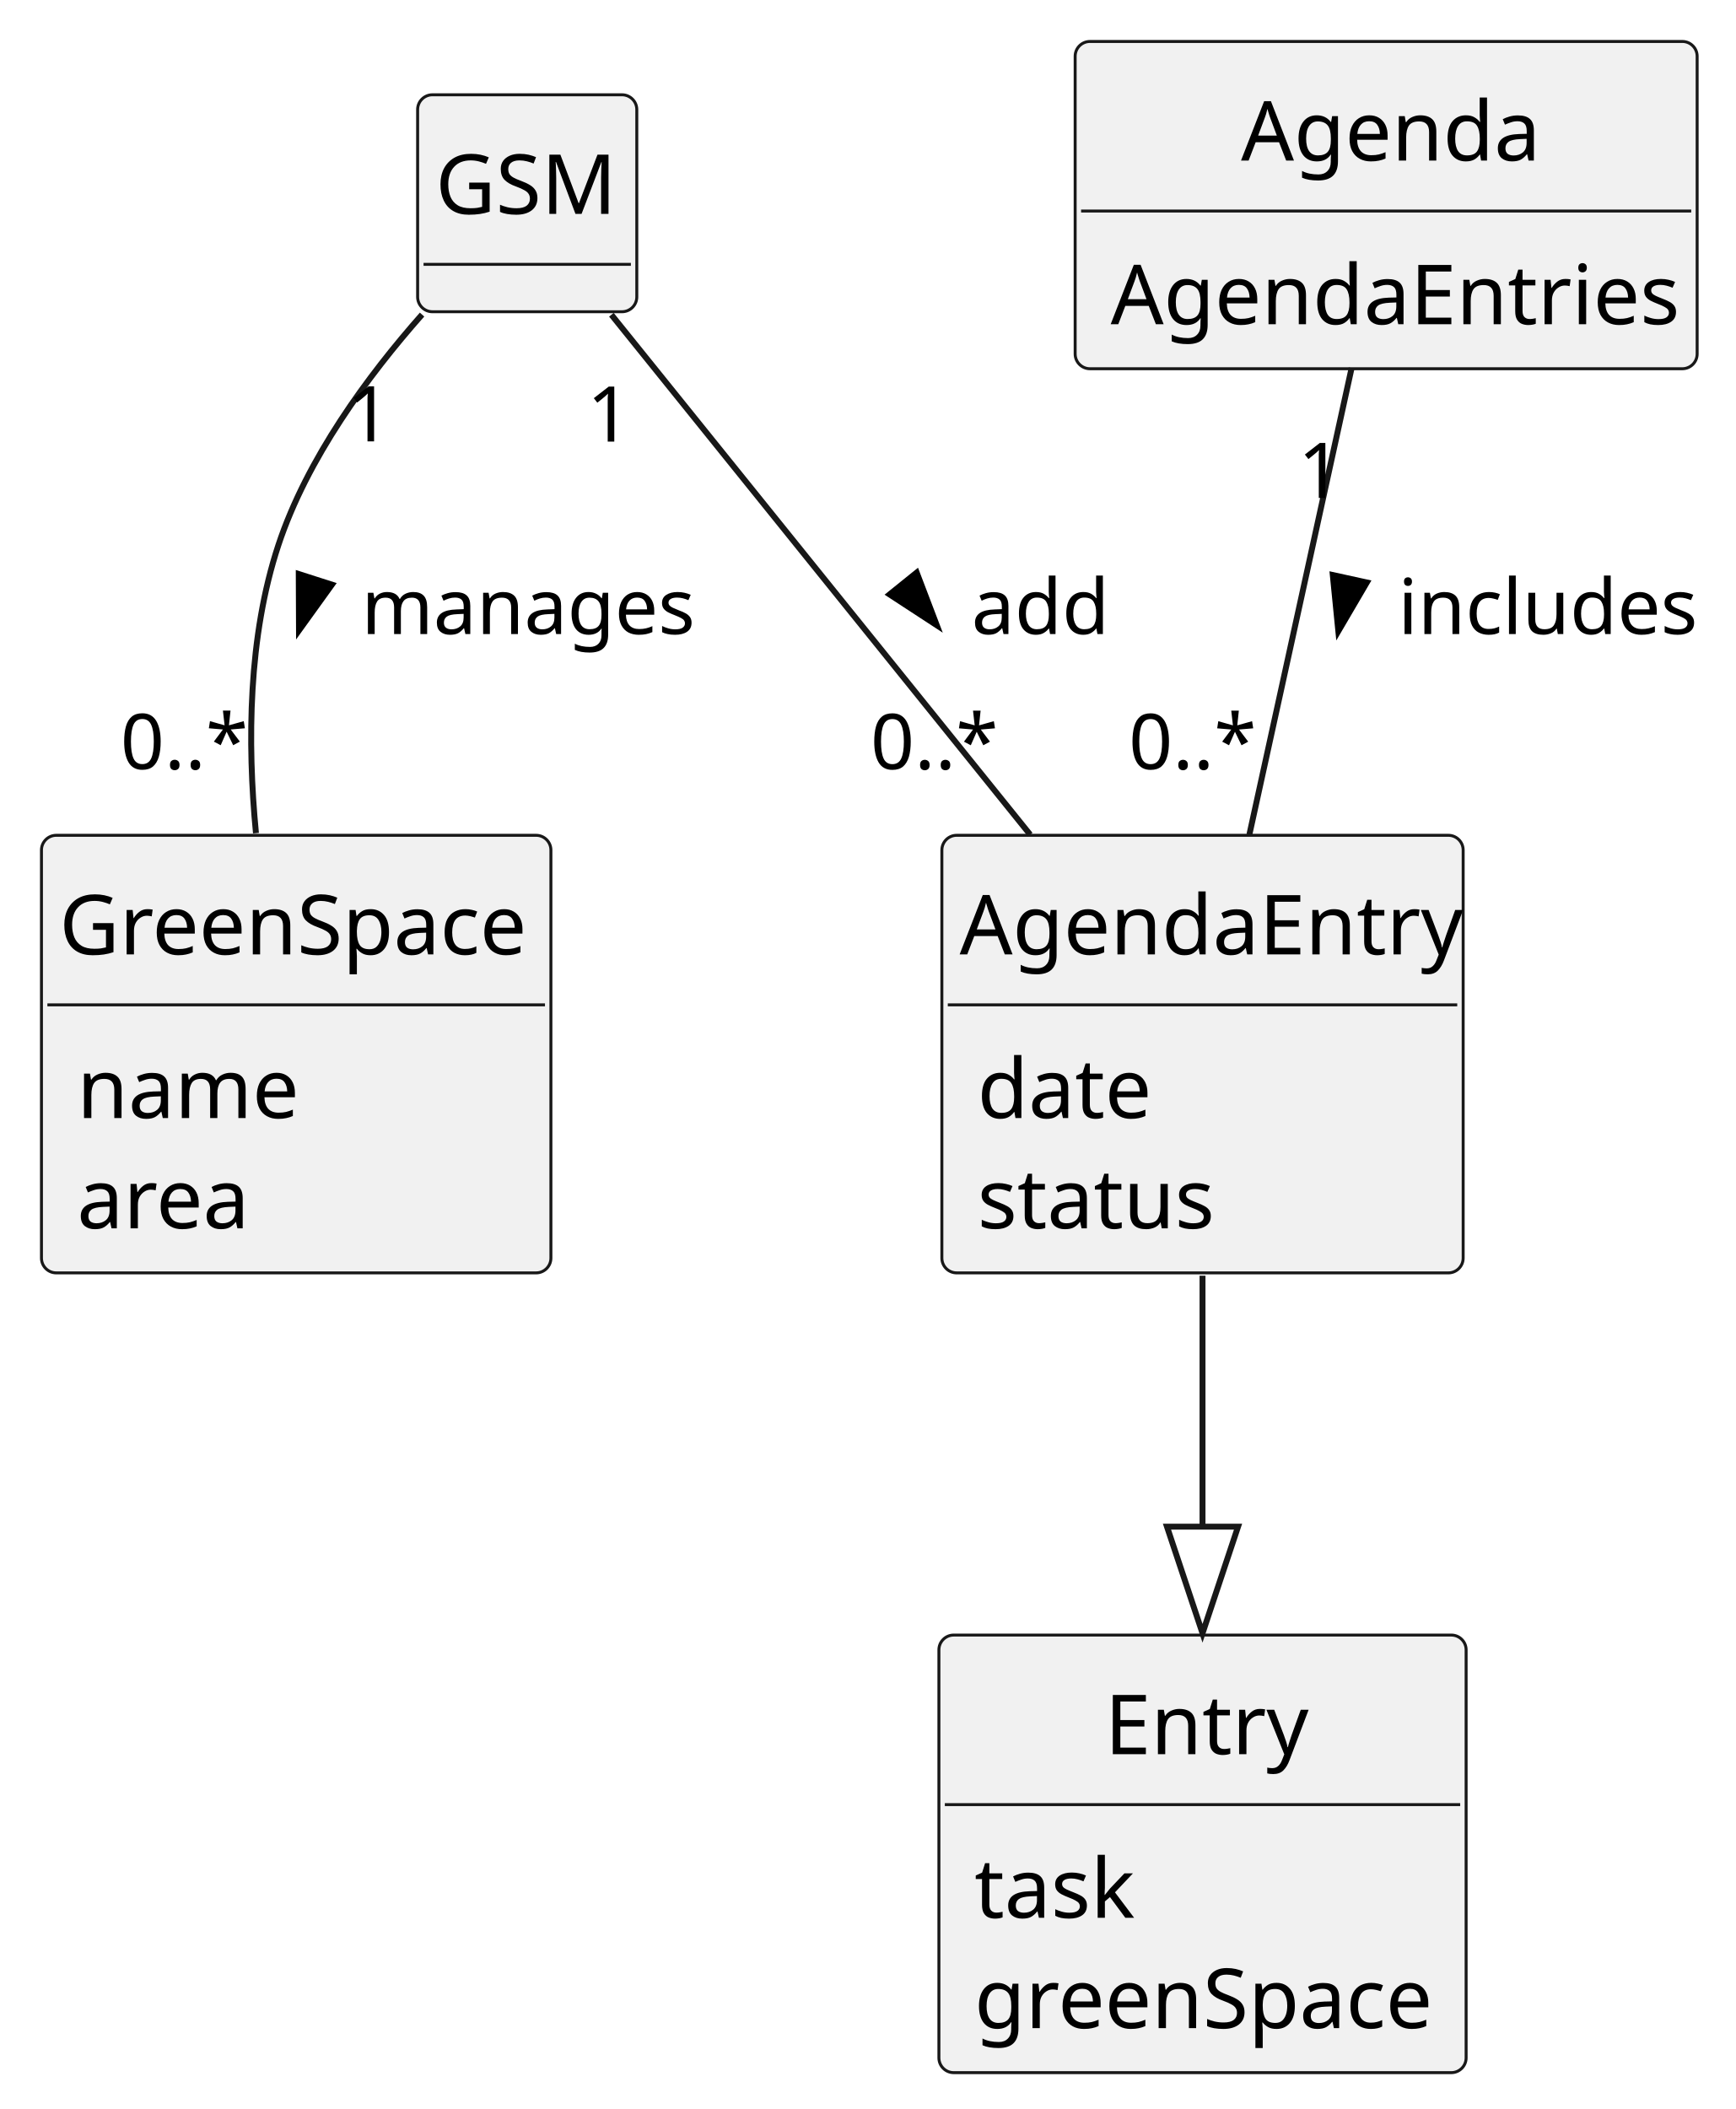
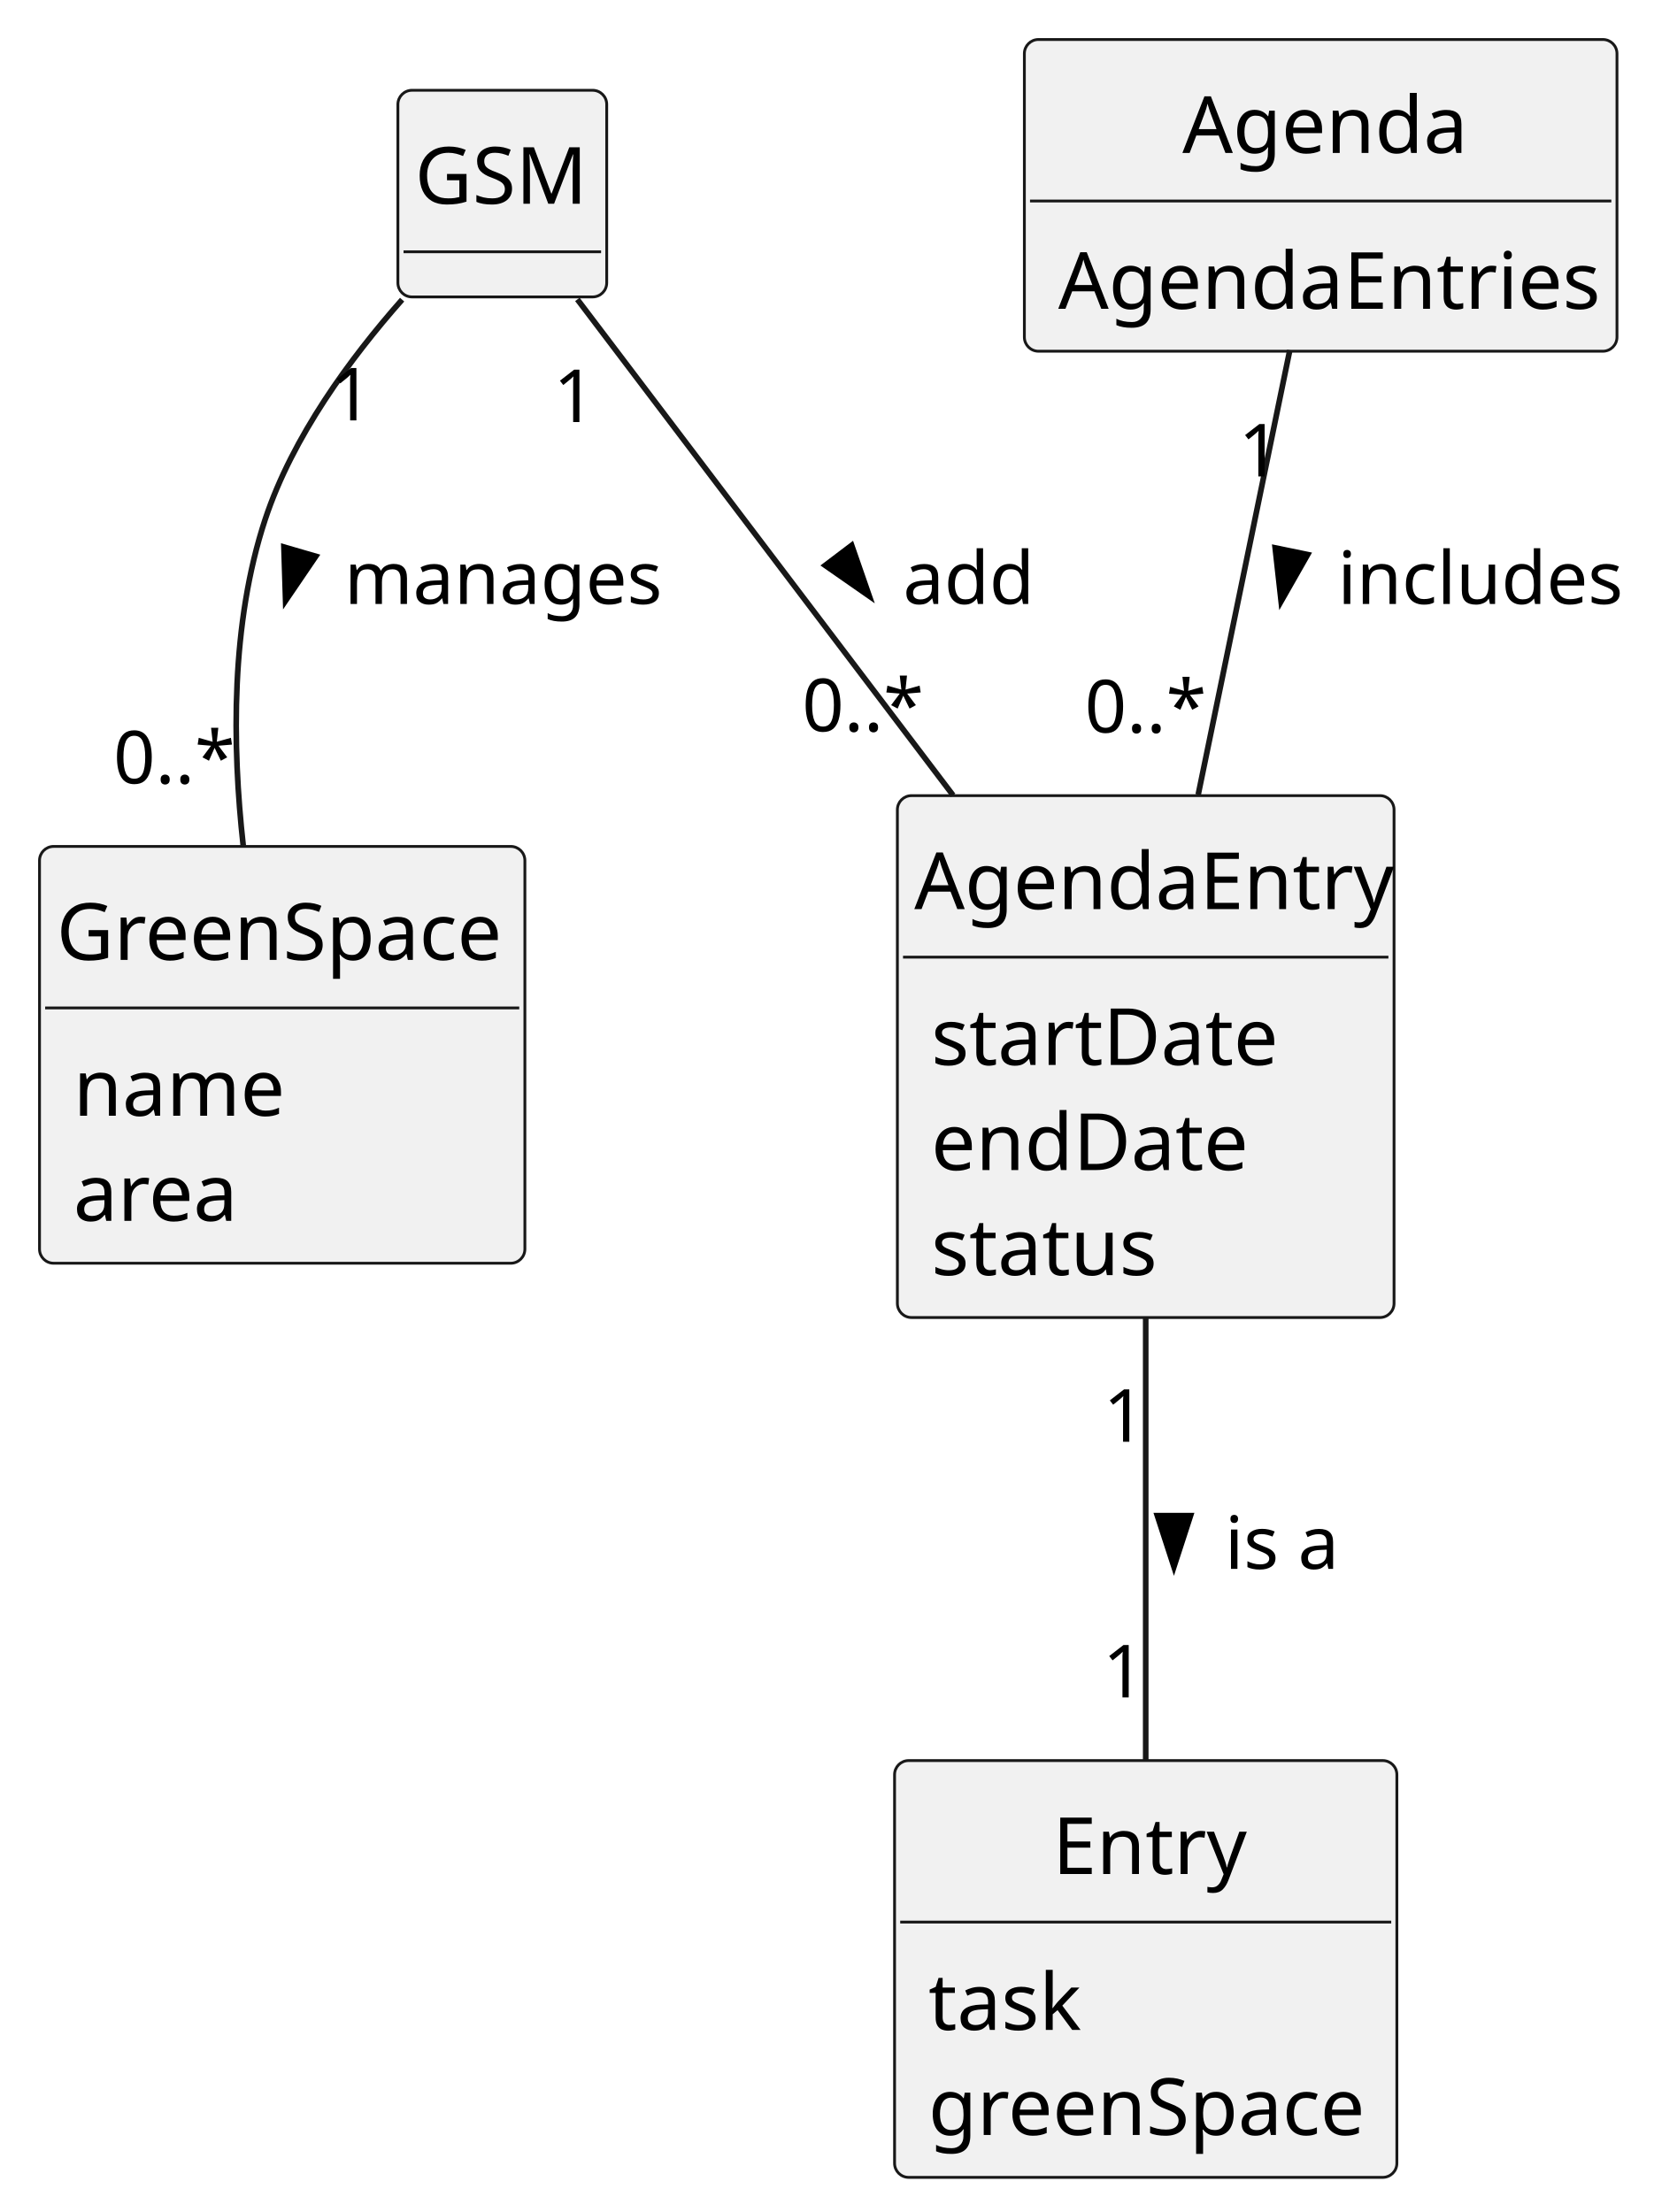
- <svg xmlns="http://www.w3.org/2000/svg" contentStyleType="text/css" height="356px" preserveAspectRatio="none" style="width:293px;height:356px;background:#FFFFFF;" version="1.1" viewBox="0 0 293 356" width="293px" zoomAndPan="magnify">
+ <svg xmlns="http://www.w3.org/2000/svg" contentStyleType="text/css" height="392px" preserveAspectRatio="none" style="width:293px;height:392px;background:#FFFFFF;" version="1.1" viewBox="0 0 293 392" width="293px" zoomAndPan="magnify">
  <defs />
  <g>
    <g id="elem_GSM">
      <rect codeLine="12" fill="#F1F1F1" height="36.621" id="GSM" rx="2.5" ry="2.5" style="stroke:#181818;stroke-width:0.5;" width="37" x="70.5" y="16" />
      <text fill="#000000" font-family="sans-serif" font-size="14" lengthAdjust="spacing" textLength="31" x="73.5" y="36.107">GSM</text>
      <line style="stroke:#181818;stroke-width:0.5;" x1="71.5" x2="106.5" y1="44.621" y2="44.621" />
    </g>
    <g id="elem_GreenSpace">
-       <rect codeLine="16" fill="#F1F1F1" height="73.863" id="GreenSpace" rx="2.5" ry="2.5" style="stroke:#181818;stroke-width:0.5;" width="86" x="7" y="141" />
-       <text fill="#000000" font-family="sans-serif" font-size="14" lengthAdjust="spacing" textLength="80" x="10" y="161.107">GreenSpace</text>
-       <line style="stroke:#181818;stroke-width:0.5;" x1="8" x2="92" y1="169.621" y2="169.621" />
-       <text fill="#000000" font-family="sans-serif" font-size="14" lengthAdjust="spacing" textLength="35" x="13" y="188.728">name</text>
-       <text fill="#000000" font-family="sans-serif" font-size="14" lengthAdjust="spacing" textLength="29" x="13" y="207.35">area</text>
+       <rect codeLine="16" fill="#F1F1F1" height="73.863" id="GreenSpace" rx="2.5" ry="2.5" style="stroke:#181818;stroke-width:0.5;" width="86" x="7" y="150" />
+       <text fill="#000000" font-family="sans-serif" font-size="14" lengthAdjust="spacing" textLength="80" x="10" y="170.107">GreenSpace</text>
+       <line style="stroke:#181818;stroke-width:0.5;" x1="8" x2="92" y1="178.621" y2="178.621" />
+       <text fill="#000000" font-family="sans-serif" font-size="14" lengthAdjust="spacing" textLength="35" x="13" y="197.728">name</text>
+       <text fill="#000000" font-family="sans-serif" font-size="14" lengthAdjust="spacing" textLength="29" x="13" y="216.35">area</text>
    </g>
    <g id="elem_Entry">
-       <rect codeLine="21" fill="#F1F1F1" height="73.863" id="Entry" rx="2.5" ry="2.5" style="stroke:#181818;stroke-width:0.5;" width="89" x="158.5" y="276" />
-       <text fill="#000000" font-family="sans-serif" font-size="14" lengthAdjust="spacing" textLength="33" x="186.5" y="296.107">Entry</text>
-       <line style="stroke:#181818;stroke-width:0.5;" x1="159.5" x2="246.5" y1="304.621" y2="304.621" />
-       <text fill="#000000" font-family="sans-serif" font-size="14" lengthAdjust="spacing" textLength="26" x="164.5" y="323.728">task</text>
-       <text fill="#000000" font-family="sans-serif" font-size="14" lengthAdjust="spacing" textLength="77" x="164.5" y="342.35">greenSpace</text>
+       <rect codeLine="21" fill="#F1F1F1" height="73.863" id="Entry" rx="2.5" ry="2.5" style="stroke:#181818;stroke-width:0.5;" width="89" x="158.5" y="312" />
+       <text fill="#000000" font-family="sans-serif" font-size="14" lengthAdjust="spacing" textLength="33" x="186.5" y="332.107">Entry</text>
+       <line style="stroke:#181818;stroke-width:0.5;" x1="159.5" x2="246.5" y1="340.621" y2="340.621" />
+       <text fill="#000000" font-family="sans-serif" font-size="14" lengthAdjust="spacing" textLength="26" x="164.5" y="359.728">task</text>
+       <text fill="#000000" font-family="sans-serif" font-size="14" lengthAdjust="spacing" textLength="77" x="164.5" y="378.35">greenSpace</text>
    </g>
    <g id="elem_AgendaEntry">
-       <rect codeLine="26" fill="#F1F1F1" height="73.863" id="AgendaEntry" rx="2.5" ry="2.5" style="stroke:#181818;stroke-width:0.5;" width="88" x="159" y="141" />
+       <rect codeLine="26" fill="#F1F1F1" height="92.484" id="AgendaEntry" rx="2.5" ry="2.5" style="stroke:#181818;stroke-width:0.5;" width="88" x="159" y="141" />
      <text fill="#000000" font-family="sans-serif" font-size="14" lengthAdjust="spacing" textLength="82" x="162" y="161.107">AgendaEntry</text>
      <line style="stroke:#181818;stroke-width:0.5;" x1="160" x2="246" y1="169.621" y2="169.621" />
-       <text fill="#000000" font-family="sans-serif" font-size="14" lengthAdjust="spacing" textLength="28" x="165" y="188.728">date</text>
-       <text fill="#000000" font-family="sans-serif" font-size="14" lengthAdjust="spacing" textLength="38" x="165" y="207.35">status</text>
+       <text fill="#000000" font-family="sans-serif" font-size="14" lengthAdjust="spacing" textLength="58" x="165" y="188.728">startDate</text>
+       <text fill="#000000" font-family="sans-serif" font-size="14" lengthAdjust="spacing" textLength="54" x="165" y="207.35">endDate</text>
+       <text fill="#000000" font-family="sans-serif" font-size="14" lengthAdjust="spacing" textLength="38" x="165" y="225.971">status</text>
    </g>
    <g id="elem_Agenda">
-       <rect codeLine="31" fill="#F1F1F1" height="55.242" id="Agenda" rx="2.5" ry="2.5" style="stroke:#181818;stroke-width:0.5;" width="105" x="181.5" y="7" />
+       <rect codeLine="32" fill="#F1F1F1" height="55.242" id="Agenda" rx="2.5" ry="2.5" style="stroke:#181818;stroke-width:0.5;" width="105" x="181.5" y="7" />
      <text fill="#000000" font-family="sans-serif" font-size="14" lengthAdjust="spacing" textLength="49" x="209.5" y="27.107">Agenda</text>
      <line style="stroke:#181818;stroke-width:0.5;" x1="182.5" x2="285.5" y1="35.621" y2="35.621" />
      <text fill="#000000" font-family="sans-serif" font-size="14" lengthAdjust="spacing" textLength="93" x="187.5" y="54.728">AgendaEntries</text>
    </g>
    <g id="link_GSM_GreenSpace">
-       <path codeLine="36" d="M71.25,53.1 C62.09,63.46 51.84,77.38 47,92 C41.9,107.42 41.73,125.28 43.21,140.64 " fill="none" id="GSM-GreenSpace" style="stroke:#181818;stroke-width:1.0;" />
-       <polygon fill="#000000" points="50.475,106.407,56.033,98.69,50.435,96.897,50.475,106.407" style="stroke:#000000;stroke-width:1.0;" />
+       <path codeLine="37" d="M71.25,53.1 C62.09,63.46 51.84,77.38 47,92 C40.89,110.45 41.11,132.05 43.1,149.9 " fill="none" id="GSM-GreenSpace" style="stroke:#181818;stroke-width:1.0;" />
+       <polygon fill="#000000" points="50.604,106.447,55.952,98.582,50.307,96.941,50.604,106.447" style="stroke:#000000;stroke-width:1.0;" />
      <text fill="#000000" font-family="sans-serif" font-size="13" lengthAdjust="spacing" textLength="53" x="61" y="107.028">manages</text>
      <text fill="#000000" font-family="sans-serif" font-size="13" lengthAdjust="spacing" textLength="7" x="58.539" y="74.501">1</text>
-       <text fill="#000000" font-family="sans-serif" font-size="13" lengthAdjust="spacing" textLength="20" x="20.324" y="129.823">0..*</text>
+       <text fill="#000000" font-family="sans-serif" font-size="13" lengthAdjust="spacing" textLength="20" x="20.09" y="138.844">0..*</text>
    </g>
    <g id="link_Agenda_AgendaEntry">
-       <path codeLine="37" d="M228.17,62.12 C223.29,84.37 216.29,116.33 210.91,140.89 " fill="none" id="Agenda-AgendaEntry" style="stroke:#181818;stroke-width:1.0;" />
-       <polygon fill="#000000" points="225.93,106.53,230.737,98.323,224.995,97.065,225.93,106.53" style="stroke:#000000;stroke-width:1.0;" />
-       <text fill="#000000" font-family="sans-serif" font-size="13" lengthAdjust="spacing" textLength="48" x="236" y="107.028">includes</text>
-       <text fill="#000000" font-family="sans-serif" font-size="13" lengthAdjust="spacing" textLength="7" x="219.129" y="84.055">1</text>
-       <text fill="#000000" font-family="sans-serif" font-size="13" lengthAdjust="spacing" textLength="20" x="190.538" y="129.832">0..*</text>
+       <path codeLine="38" d="M228.53,62.06 C224.04,83.83 217.6,115.13 212.3,140.83 " fill="none" id="Agenda-AgendaEntry" style="stroke:#181818;stroke-width:1.0;" />
+       <polygon fill="#000000" points="226.991,106.543,231.695,98.277,225.938,97.091,226.991,106.543" style="stroke:#000000;stroke-width:1.0;" />
+       <text fill="#000000" font-family="sans-serif" font-size="13" lengthAdjust="spacing" textLength="48" x="237" y="107.028">includes</text>
+       <text fill="#000000" font-family="sans-serif" font-size="13" lengthAdjust="spacing" textLength="7" x="219.456" y="84.433">1</text>
+       <text fill="#000000" font-family="sans-serif" font-size="13" lengthAdjust="spacing" textLength="20" x="192.197" y="129.815">0..*</text>
    </g>
    <g id="link_AgendaEntry_Entry">
-       <path codeLine="38" d="M203,215.34 C203,234.11 203,238.94 203,257.7 " fill="none" id="AgendaEntry-to-Entry" style="stroke:#181818;stroke-width:1.0;" />
-       <polygon fill="none" points="203,275.7,209,257.7,197,257.7,203,275.7" style="stroke:#181818;stroke-width:1.0;" />
+       <path codeLine="39" d="M203,233.42 C203,258.27 203,288.64 203,311.87 " fill="none" id="AgendaEntry-Entry" style="stroke:#181818;stroke-width:1.0;" />
+       <polygon fill="#000000" points="208,277.646,210.939,268.6,205.061,268.6,208,277.646" style="stroke:#000000;stroke-width:1.0;" />
+       <text fill="#000000" font-family="sans-serif" font-size="13" lengthAdjust="spacing" textLength="21" x="217" y="278.028">is a</text>
+       <text fill="#000000" font-family="sans-serif" font-size="13" lengthAdjust="spacing" textLength="7" x="195.486" y="255.5">1</text>
+       <text fill="#000000" font-family="sans-serif" font-size="13" lengthAdjust="spacing" textLength="7" x="195.377" y="300.809">1</text>
    </g>
    <g id="link_GSM_AgendaEntry">
-       <path codeLine="39" d="M103.21,53.13 C120.82,74.99 151.26,112.78 173.91,140.89 " fill="none" id="GSM-AgendaEntry" style="stroke:#181818;stroke-width:1.0;" />
-       <polygon fill="#000000" points="158.137,105.539,154.751,96.652,150.174,100.339,158.137,105.539" style="stroke:#000000;stroke-width:1.0;" />
-       <text fill="#000000" font-family="sans-serif" font-size="13" lengthAdjust="spacing" textLength="21" x="164" y="107.028">add</text>
-       <text fill="#000000" font-family="sans-serif" font-size="13" lengthAdjust="spacing" textLength="7" x="99.088" y="74.54">1</text>
-       <text fill="#000000" font-family="sans-serif" font-size="13" lengthAdjust="spacing" textLength="20" x="146.947" y="129.832">0..*</text>
+       <path codeLine="40" d="M102.3,53.06 C118.51,74.46 146.51,111.42 168.87,140.94 " fill="none" id="GSM-AgendaEntry" style="stroke:#181818;stroke-width:1.0;" />
+       <polygon fill="#000000" points="154.019,105.631,150.9,96.647,146.215,100.196,154.019,105.631" style="stroke:#000000;stroke-width:1.0;" />
+       <text fill="#000000" font-family="sans-serif" font-size="13" lengthAdjust="spacing" textLength="21" x="160" y="107.028">add</text>
+       <text fill="#000000" font-family="sans-serif" font-size="13" lengthAdjust="spacing" textLength="7" x="98.056" y="74.793">1</text>
+       <text fill="#000000" font-family="sans-serif" font-size="13" lengthAdjust="spacing" textLength="20" x="142.113" y="129.599">0..*</text>
    </g>
  </g>
</svg>
